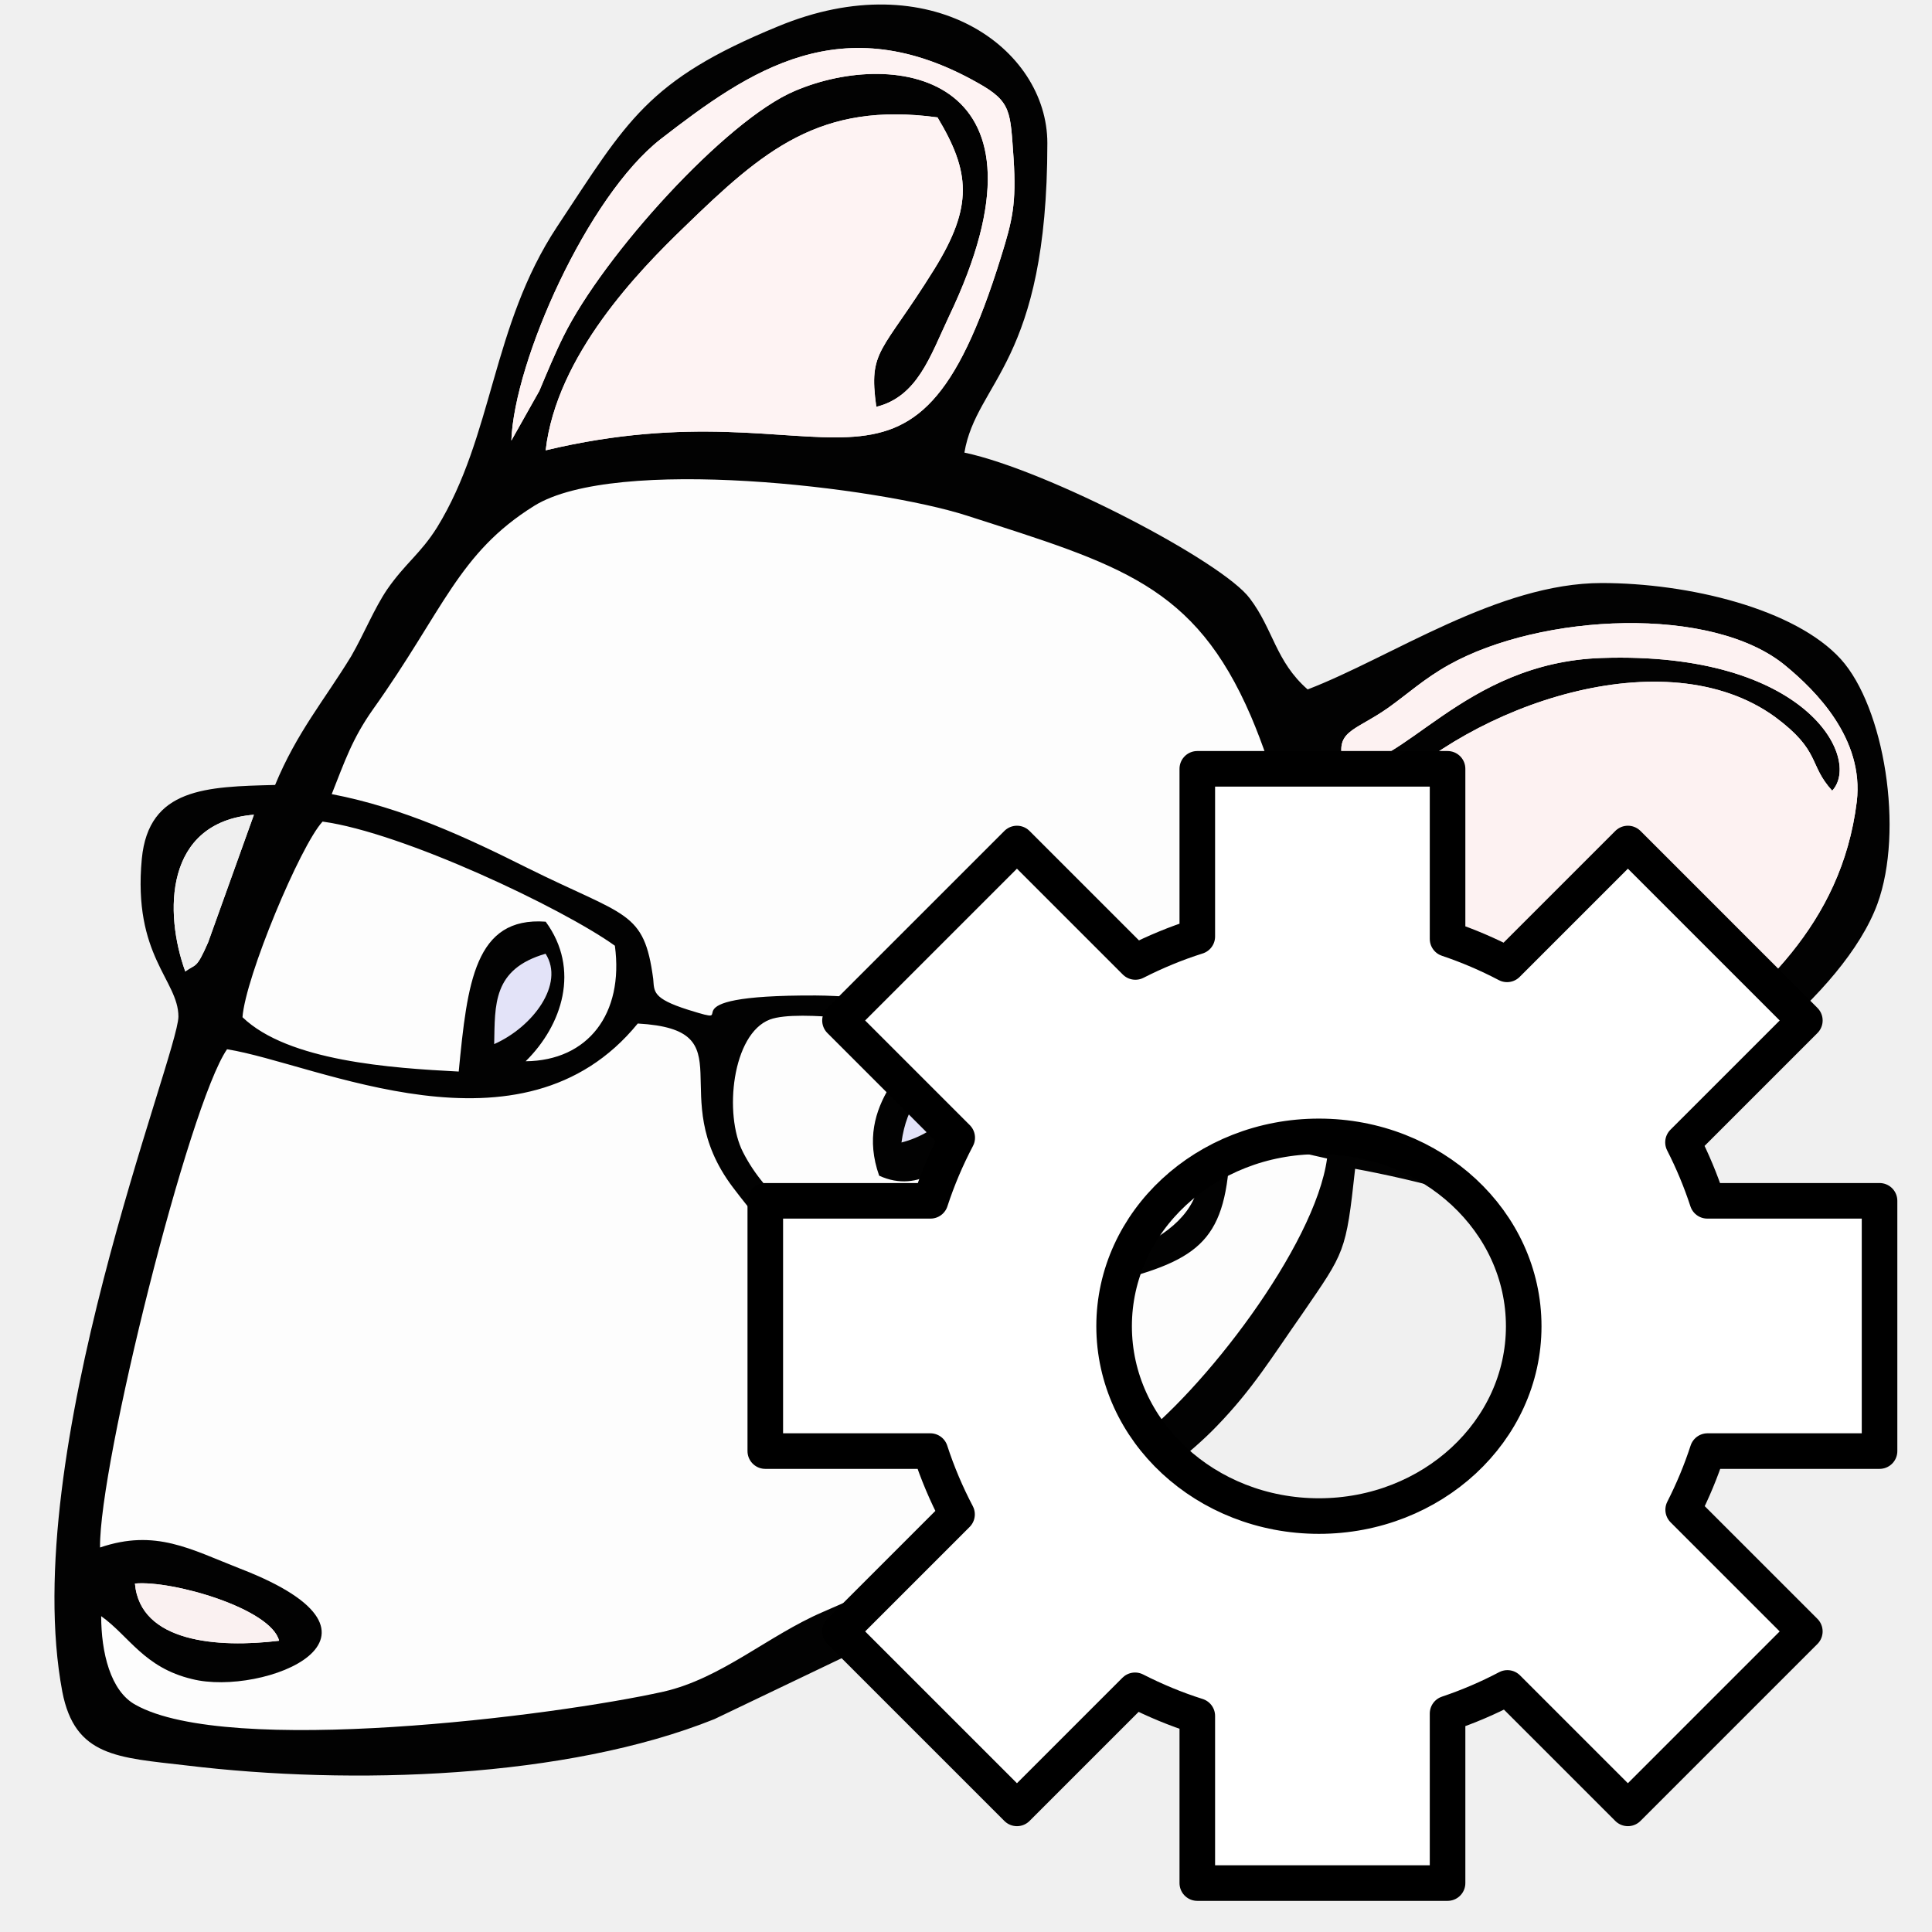
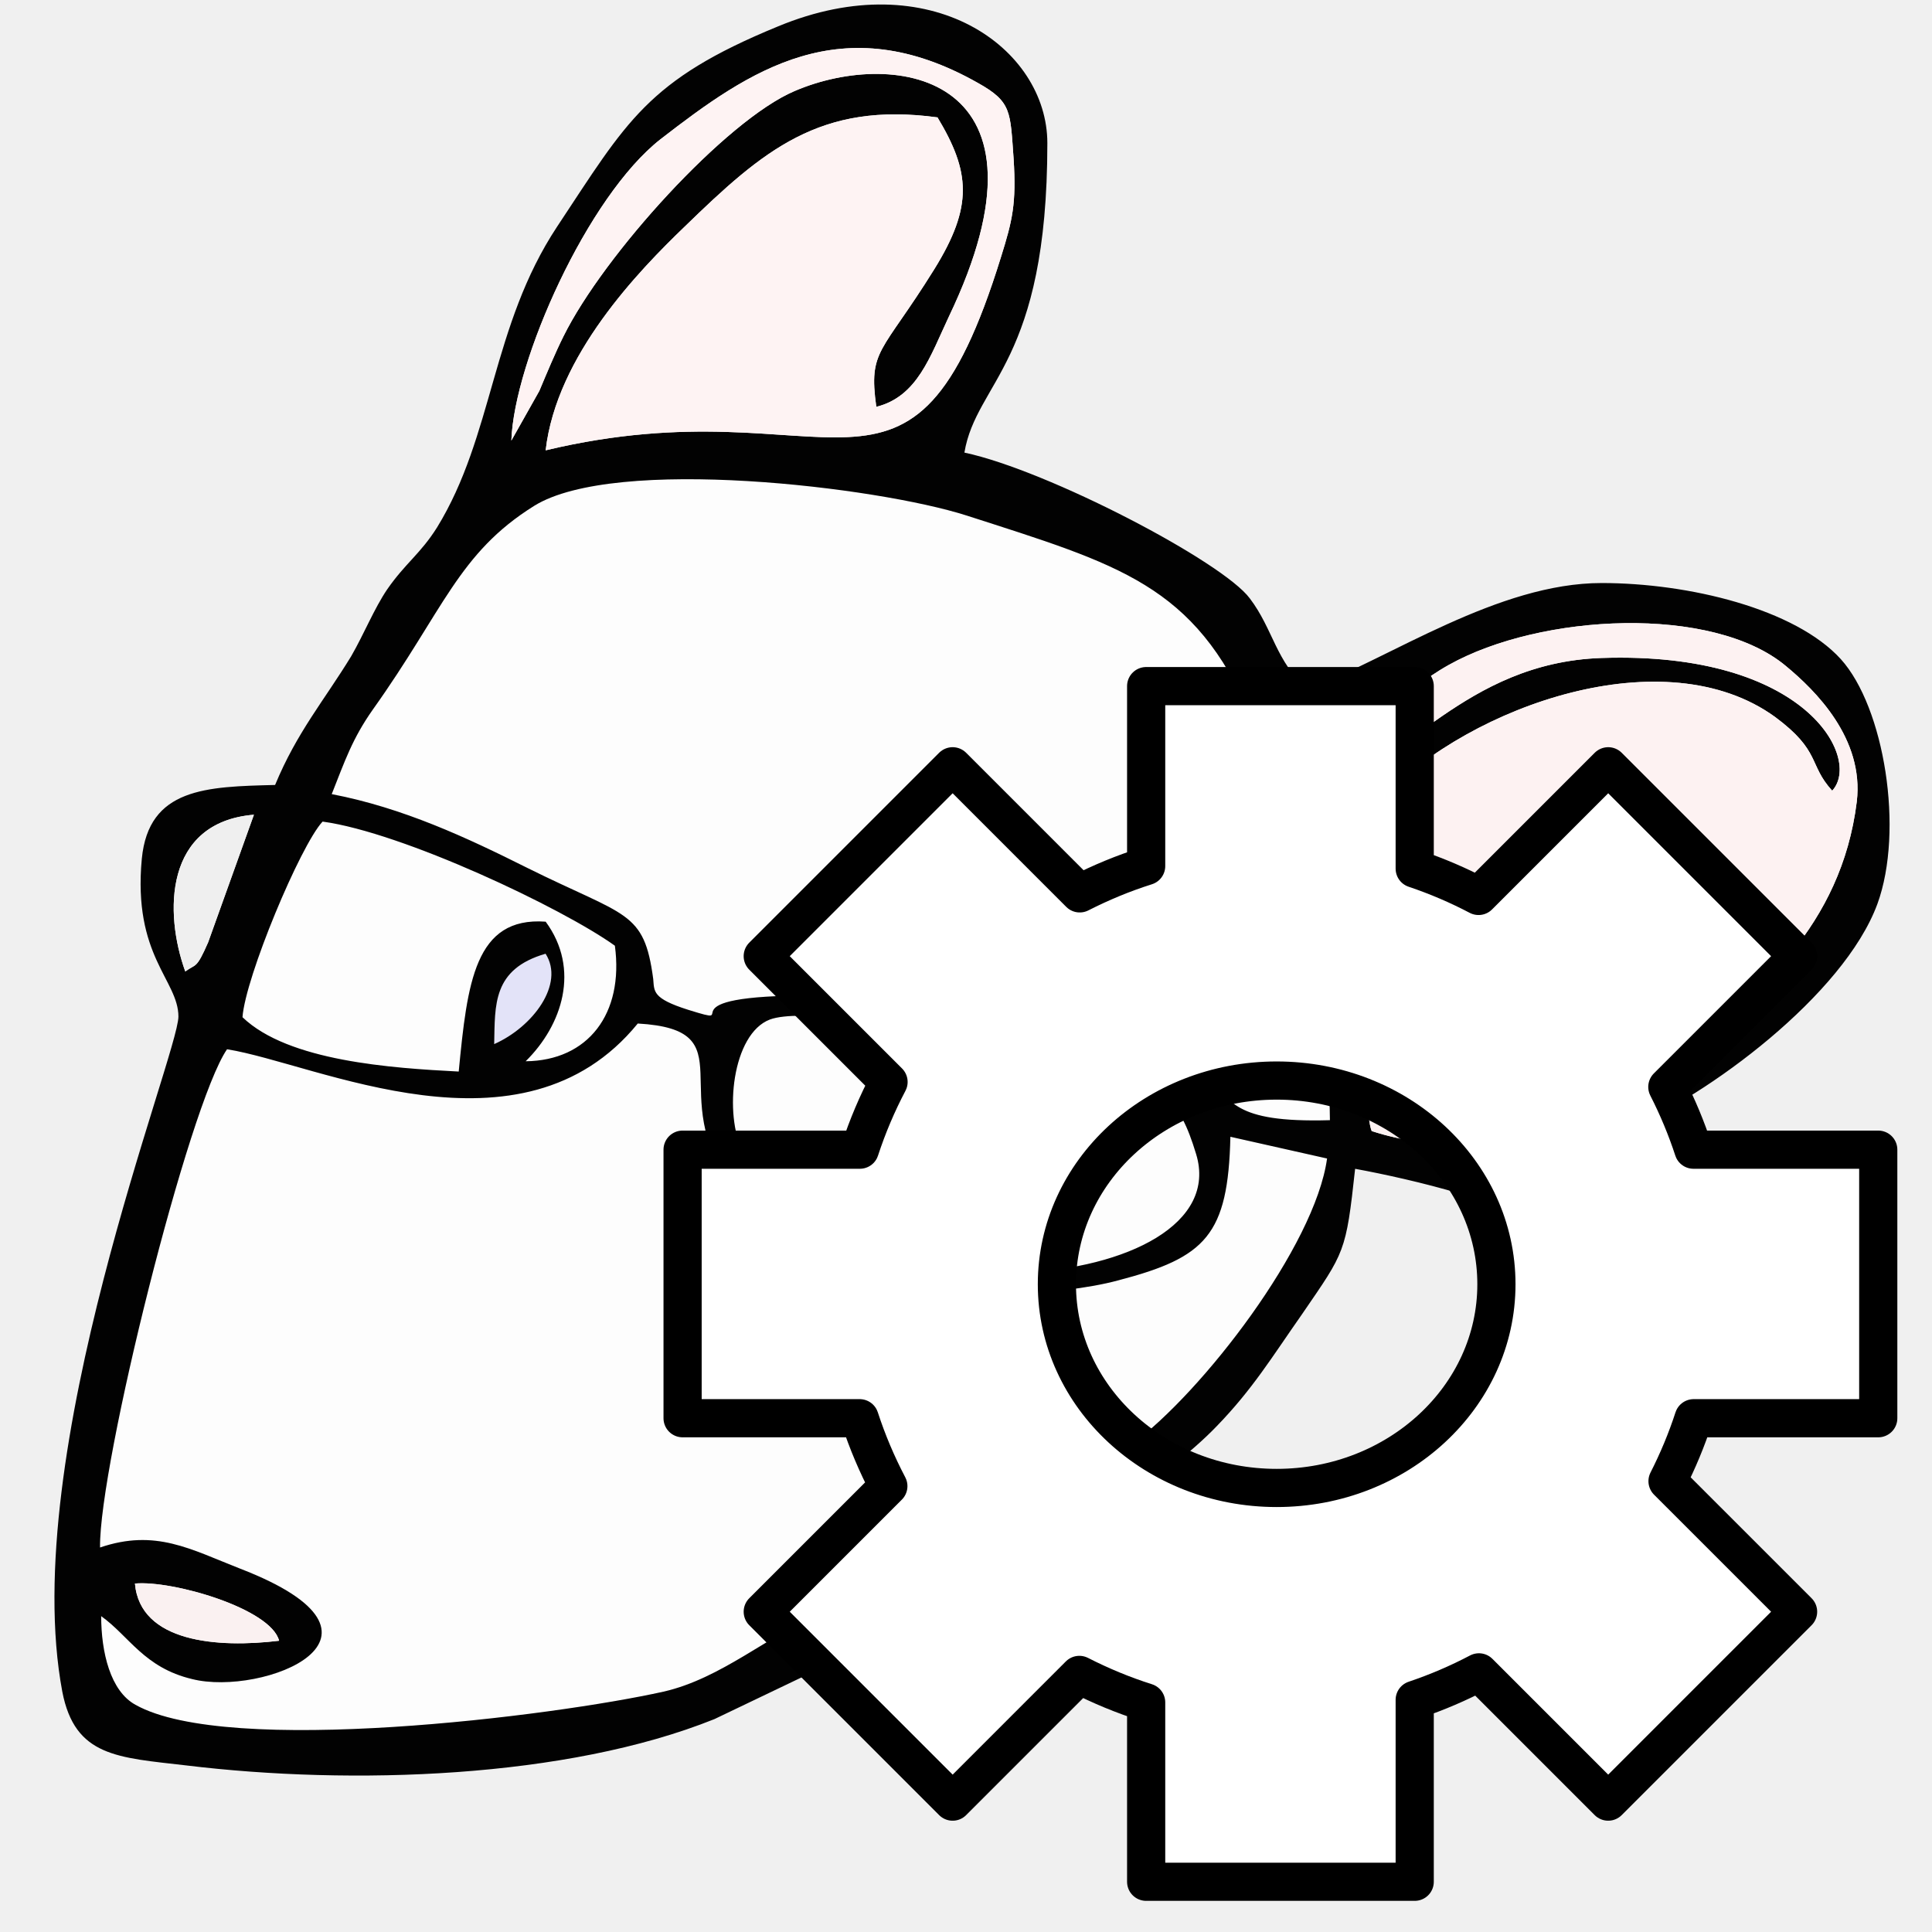
<svg xmlns="http://www.w3.org/2000/svg" width="500" height="500" viewBox="0 0 500 500" version="1.1" id="svg1" xml:space="preserve">
  <defs id="defs1">
    <linearGradient id="swatch61">
      <stop style="stop-color:#5090d0;stop-opacity:1;" offset="0" id="stop61" />
    </linearGradient>
    <linearGradient id="swatch30">
      <stop style="stop-color:#f9f9f9;stop-opacity:1;" offset="0" id="stop30" />
    </linearGradient>
  </defs>
  <g id="g11" transform="matrix(1.855238,0,0,1.855238,14.08948,1.164662)">
    <path d="m 61.342,145.021 c 5.405,-2.394 9.87,-8.379 7.168,-12.608 -7.403,2.155 -7.05,7.102 -7.168,12.608 z" fill="#e3e3f8" id="path1" />
    <path d="m 118.159,158.746 c 5.064,-1.277 9.926,-5.745 7.191,-10.374 -3.95,2.155 -6.482,5.107 -7.191,10.374 z" fill="#e3e3f8" id="path2" />
    <path d="m 6.521,224.819 c 0,5.027 1.277,10.454 4.788,12.369 12.927,7.262 58.253,1.596 73.654,-1.835 8.06,-1.835 14.603,-7.82 22.184,-11.092 17.077,-7.421 29.445,-13.406 43.091,-23.381 9.895,-7.262 25.615,-27.69 27.291,-39.899 l -13.486,-3.032 c -0.319,13.725 -3.431,16.837 -15.64,20.029 -8.219,2.234 -24.259,2.713 -32.637,1.277 -11.092,-1.835 -16.119,-7.661 -21.146,-14.284 -9.735,-12.927 2.155,-21.944 -13.246,-22.822 -16.199,19.87 -44.767,5.586 -57.295,3.591 -5.346,7.74 -17.875,58.013 -17.717,69.504 7.742,-2.633 12.61,0.239 19.552,2.953 24.578,9.496 3.112,17.875 -6.703,15.401 -6.703,-1.596 -8.778,-5.985 -12.688,-8.778 z" fill="#fdfdfd" id="path3" />
    <path d="m 38.68,110.149 c 9.975,1.915 18.832,6.065 27.291,10.294 13.805,6.863 16.279,5.905 17.556,15.481 0.16,1.756 -0.16,2.713 4.868,4.309 8.459,2.633 -4.868,-2.075 17.795,-1.995 13.486,0.08 44.368,5.506 54.342,11.81 4.149,2.633 3.352,5.985 17.396,5.586 -0.16,-16.518 -4.548,-41.176 -11.012,-56.337 C 159.015,80.943 148.562,78.15 127.256,71.288 114.807,67.298 78.259,62.909 66.928,69.931 56.315,76.554 54.32,84.454 44.425,98.339 c -2.873,4.07 -3.91,7.182 -5.745,11.81 z" fill="#fdfdfd" id="path4" />
    <path d="m 126.537,144.064 c 7.98,3.272 -0.399,24.418 -11.491,19.311 -3.591,-10.134 4.947,-15.88 7.262,-20.428 -4.788,-0.718 -18.433,-2.873 -22.503,-1.357 -5.267,1.995 -6.464,13.246 -3.751,18.513 12.768,25.057 69.185,19.71 63.2,0.239 -2.394,-7.9 -4.628,-9.177 -12.688,-11.89 -6.464,-2.155 -12.927,-4.389 -20.029,-4.389 z" fill="#fdfdfd" id="path5" />
    <path d="m 26.231,141.271 c 6.384,6.144 20.827,7.102 30.164,7.581 1.197,-12.369 2.234,-21.625 12.129,-20.907 4.868,6.623 2.314,14.443 -2.793,19.471 8.698,-0.08 13.725,-6.623 12.448,-16.119 -7.341,-5.267 -29.605,-15.8 -40.777,-17.316 -3.112,3.352 -10.773,21.705 -11.172,27.291 z" fill="#fdfdfd" id="path6" />
    <path d="m 11.229,220.271 c 5.267,-0.479 18.992,3.511 20.109,7.98 -8.538,1.037 -19.391,0.239 -20.109,-7.98 z m -4.708,4.548 c 3.91,2.793 5.985,7.182 12.688,8.778 9.815,2.474 31.281,-5.905 6.703,-15.401 C 18.97,215.483 14.102,212.61 6.36,215.243 6.202,203.752 18.73,153.48 24.077,145.739 c 12.528,1.995 41.096,16.279 57.295,-3.591 15.401,0.878 3.511,9.895 13.246,22.822 5.027,6.623 10.055,12.448 21.146,14.284 8.379,1.436 24.418,0.958 32.637,-1.277 12.209,-3.192 15.321,-6.304 15.64,-20.029 l 13.486,3.032 c -1.676,12.209 -17.396,32.637 -27.291,39.899 -13.645,9.975 -26.014,15.96 -43.091,23.381 -7.581,3.272 -14.124,9.257 -22.184,11.092 -15.401,3.431 -60.726,9.097 -73.654,1.835 -3.511,-1.915 -4.788,-7.341 -4.788,-12.369 z M 118.159,158.746 c 0.709,-5.267 3.241,-8.219 7.191,-10.374 2.735,4.628 -2.127,9.097 -7.191,10.374 z m 8.379,-14.683 c 7.102,0 13.566,2.234 20.029,4.389 8.06,2.713 10.294,3.99 12.688,11.89 5.985,19.471 -50.432,24.817 -63.2,-0.239 -2.713,-5.267 -1.516,-16.518 3.751,-18.513 4.07,-1.516 17.715,0.638 22.503,1.357 -2.314,4.548 -10.853,10.294 -7.262,20.428 11.092,5.107 19.471,-16.039 11.491,-19.311 z m -65.195,0.958 c 0.118,-5.506 -0.235,-10.454 7.168,-12.608 2.703,4.229 -1.763,10.214 -7.168,12.608 z M 26.231,141.271 c 0.399,-5.586 8.06,-23.939 11.172,-27.291 11.172,1.516 33.435,12.05 40.777,17.316 1.277,9.496 -3.751,16.039 -12.448,16.119 5.107,-5.027 7.661,-12.847 2.793,-19.471 -9.895,-0.718 -10.932,8.538 -12.129,20.907 -9.336,-0.479 -23.78,-1.436 -30.164,-7.581 z m -7.98,-6.384 c -2.953,-8.139 -2.953,-20.827 9.576,-21.865 l -6.384,17.795 c -1.676,3.83 -1.676,2.953 -3.192,4.07 z m 20.428,-24.737 c 1.835,-4.628 2.873,-7.74 5.745,-11.81 9.895,-13.885 11.89,-21.785 22.503,-28.408 11.331,-7.022 47.879,-2.633 60.327,1.357 21.306,6.863 31.76,9.656 39.66,28.009 6.464,15.162 10.853,39.819 11.012,56.337 -14.044,0.399 -13.246,-2.953 -17.396,-5.586 -9.975,-6.304 -40.857,-11.73 -54.342,-11.81 -22.663,-0.08 -9.336,4.628 -17.795,1.995 -5.027,-1.596 -4.708,-2.554 -4.868,-4.309 -1.277,-9.576 -3.751,-8.618 -17.556,-15.481 -8.459,-4.229 -17.316,-8.379 -27.291,-10.294 z m 141.243,-3.91 c -1.516,-5.027 1.277,-4.708 6.144,-8.139 2.793,-1.995 5.027,-4.07 8.459,-5.985 12.847,-7.182 36.787,-8.379 47.001,0.16 4.149,3.431 10.932,10.134 9.895,18.912 -2.155,17.476 -14.124,27.052 -23.939,35.031 -9.975,8.139 -26.573,16.518 -43.729,10.932 -1.436,-3.511 -0.319,-25.775 -1.995,-33.994 -1.516,-7.341 -0.718,-8.139 3.511,-12.528 12.448,-12.927 39.42,-22.343 54.741,-11.252 6.464,4.788 4.628,6.623 7.98,10.294 4.149,-4.469 -3.591,-19.471 -32.159,-18.513 -19.391,0.638 -27.77,15.8 -35.909,15.082 z M 63.736,60.834 c 0.399,-11.092 10.613,-34.074 20.827,-42.054 12.369,-9.576 25.296,-18.593 44.288,-7.82 4.708,2.633 4.469,3.99 4.947,10.533 0.399,6.304 -0.16,8.618 -1.756,13.725 -12.608,40.697 -23.141,17.316 -63.519,26.972 1.516,-13.246 13.007,-25.057 19.391,-31.201 10.932,-10.613 18.832,-17.476 35.271,-15.241 4.548,7.581 5.027,12.369 -0.479,21.226 -7.341,11.81 -9.177,11.092 -8.06,19.152 5.745,-1.436 7.501,-7.022 10.134,-12.608 16.039,-33.515 -7.262,-37.585 -21.545,-31.44 -9.576,4.07 -26.653,22.902 -32.238,34.233 -1.117,2.234 -2.314,5.107 -3.352,7.581 z m 63.2,1.676 c 1.676,-9.975 11.571,-12.448 11.571,-43.171 0,-13.246 -16.279,-25.136 -37.585,-16.279 C 82.648,10.561 79.855,16.307 70.12,30.99 60.943,44.875 61.263,60.116 53.363,72.963 c -2.314,3.671 -4.389,4.947 -6.942,8.618 -1.835,2.713 -3.192,6.144 -5.027,9.336 -3.751,6.144 -7.581,10.613 -10.613,17.955 -9.576,0.239 -17.635,0.399 -18.593,10.294 -1.277,13.566 5.107,16.917 5.107,22.024 -0.08,5.506 -22.423,61.046 -16.199,94.162 1.756,9.097 7.74,9.177 17.316,10.294 23.062,2.793 52.986,1.835 73.654,-6.464 l 37.505,-17.955 c 9.496,-5.346 25.456,-15.481 32.558,-22.902 5.027,-5.187 7.661,-9.576 11.97,-15.72 5.905,-8.618 6.065,-8.459 7.341,-20.189 7.82,1.436 22.423,4.868 27.291,9.097 -0.559,5.506 -3.272,2.873 -3.272,7.82 3.112,0.08 8.299,-3.83 9.576,-8.139 -3.272,-4.788 -6.703,-3.99 -11.411,-7.82 3.751,-2.953 10.533,-4.309 15.72,-6.464 11.172,-4.628 30.243,-18.673 34.952,-31.44 3.751,-10.294 0.958,-27.451 -5.107,-34.154 -6.384,-7.022 -21.226,-10.613 -33.356,-10.613 -14.443,0 -29.366,10.374 -41.016,14.842 -4.469,-3.91 -4.788,-8.379 -8.06,-12.688 -3.751,-5.107 -28.169,-17.875 -39.819,-20.349 z" fill="#020202" id="path7" />
    <path d="m 179.922,106.239 c 8.139,0.718 16.518,-14.443 35.909,-15.082 28.568,-0.958 36.308,14.044 32.159,18.513 -3.352,-3.671 -1.516,-5.506 -7.98,-10.294 -15.321,-11.092 -42.293,-1.676 -54.741,11.252 -4.229,4.389 -5.027,5.187 -3.511,12.528 1.676,8.219 0.559,30.483 1.995,33.994 17.157,5.586 33.755,-2.793 43.729,-10.932 9.815,-7.98 21.785,-17.556 23.939,-35.031 1.037,-8.778 -5.745,-15.481 -9.895,-18.912 -10.214,-8.538 -34.154,-7.341 -47.001,-0.16 -3.431,1.915 -5.666,3.99 -8.459,5.985 -4.868,3.431 -7.661,3.112 -6.144,8.139 z" fill="#fdf2f2" id="path8" />
    <path d="m 63.736,60.834 3.91,-6.942 c 1.037,-2.474 2.234,-5.346 3.352,-7.581 5.586,-11.331 22.663,-30.164 32.238,-34.233 14.284,-6.144 37.585,-2.075 21.545,31.44 -2.633,5.586 -4.389,11.172 -10.134,12.608 -1.117,-8.06 0.718,-7.341 8.06,-19.152 5.506,-8.858 5.027,-13.645 0.479,-21.226 -16.438,-2.234 -24.338,4.628 -35.271,15.241 -6.384,6.144 -17.875,17.955 -19.391,31.201 40.378,-9.656 50.911,13.725 63.519,-26.972 1.596,-5.107 2.155,-7.421 1.756,-13.725 -0.479,-6.543 -0.239,-7.9 -4.947,-10.533 C 109.86,0.188 96.932,9.205 84.564,18.781 74.349,26.76 64.135,49.742 63.736,60.834 Z" fill="#fef3f3" id="path9" />
    <path d="m 18.251,134.887 c 1.516,-1.117 1.516,-0.239 3.192,-4.07 l 6.384,-17.795 c -12.528,1.037 -12.528,13.725 -9.576,21.865 z" fill="#efefef" id="path10" />
    <path d="m 31.338,228.25 c -1.117,-4.469 -14.842,-8.459 -20.109,-7.98 0.718,8.219 11.571,9.017 20.109,7.98 z" fill="#faf1f1" id="path11" />
  </g>
-   <path id="path7-6" style="color:#000000;fill:#ffffff;fill-opacity:1;stroke:#000000;stroke-width:9.207;stroke-linejoin:round;stroke-dasharray:none;stroke-opacity:1;paint-order:markers fill stroke" d="m 309.859,198.968 v 43.399 c -5.551,1.753 -10.898,3.978 -16.022,6.587 l -30.653,-30.653 -45.798,45.798 30.341,30.341 c -2.743,5.209 -5.065,10.666 -6.916,16.33 h -42.755 v 64.769 h 42.707 c 1.848,5.682 4.173,11.153 6.918,16.379 l -30.292,30.292 45.798,45.798 30.559,-30.559 c 5.152,2.63 10.529,4.871 16.113,6.635 v 43.254 h 64.769 v -43.876 c 5.364,-1.804 10.541,-4.023 15.491,-6.63 l 31.174,31.174 45.798,-45.798 L 435.603,390.72 c 2.476,-4.863 4.594,-9.931 6.302,-15.181 h 44.52 V 310.77 h -44.568 c -1.71,-5.233 -3.826,-10.285 -6.3,-15.133 l 31.538,-31.538 -45.798,-45.798 -31.271,31.271 c -4.923,-2.586 -10.068,-4.791 -15.398,-6.583 v -44.021 z m 31.474,95.127 a 53.003,49.13 0 0 1 53.003,49.129 53.003,49.13 0 0 1 -53.003,49.131 53.003,49.13 0 0 1 -53.003,-49.131 53.003,49.13 0 0 1 53.003,-49.129 z" />
+   <path id="path7-6" style="color:#000000;fill:#ffffff;fill-opacity:1;stroke:#000000;stroke-width:9.88;stroke-linejoin:round;stroke-dasharray:none;stroke-opacity:1;paint-order:markers fill stroke" d="m 296.625,177.567 v 46.569 c -5.957,1.881 -11.694,4.268 -17.192,7.068 l -32.892,-32.892 -49.143,49.143 32.557,32.557 c -2.943,5.59 -5.435,11.445 -7.422,17.523 h -45.879 v 69.5 h 45.827 c 1.983,6.097 4.478,11.968 7.424,17.575 l -32.505,32.505 49.143,49.143 32.792,-32.792 c 5.528,2.822 11.298,5.227 17.29,7.12 v 46.414 h 69.5 v -47.081 c 5.756,-1.935 11.311,-4.317 16.623,-7.114 l 33.452,33.452 49.143,-49.143 -33.788,-33.788 c 2.657,-5.218 4.93,-10.657 6.762,-16.29 h 47.772 v -69.5 h -47.824 c -1.835,-5.615 -4.105,-11.037 -6.76,-16.238 l 33.842,-33.842 -49.143,-49.143 -33.555,33.555 c -5.282,-2.775 -10.803,-5.141 -16.523,-7.064 v -47.237 z m 33.773,102.076 a 56.875,52.719 0 0 1 56.875,52.718 56.875,52.719 0 0 1 -56.875,52.72 56.875,52.719 0 0 1 -56.875,-52.72 56.875,52.719 0 0 1 56.875,-52.718 z" />
</svg>
